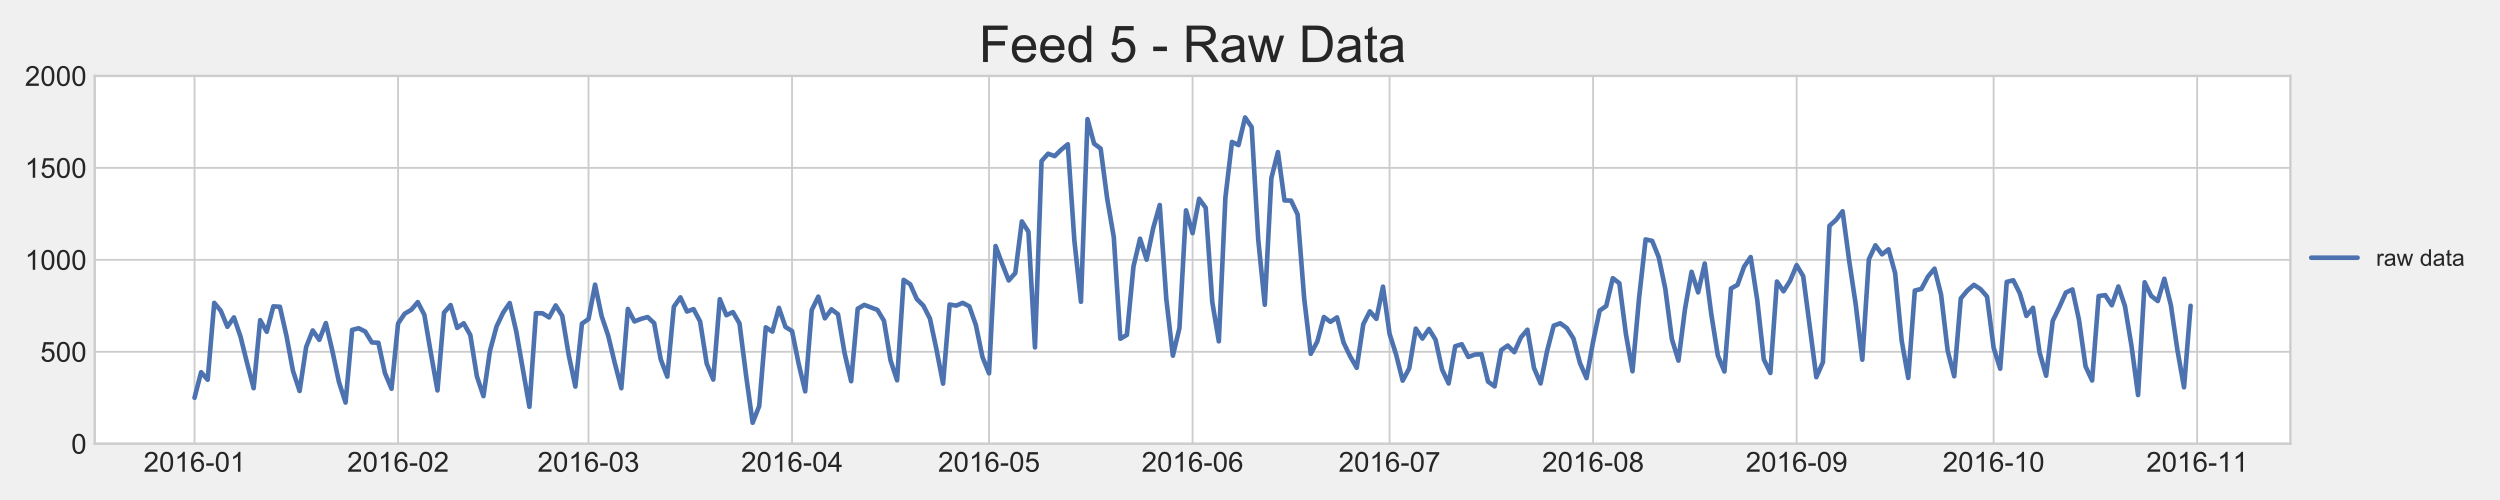
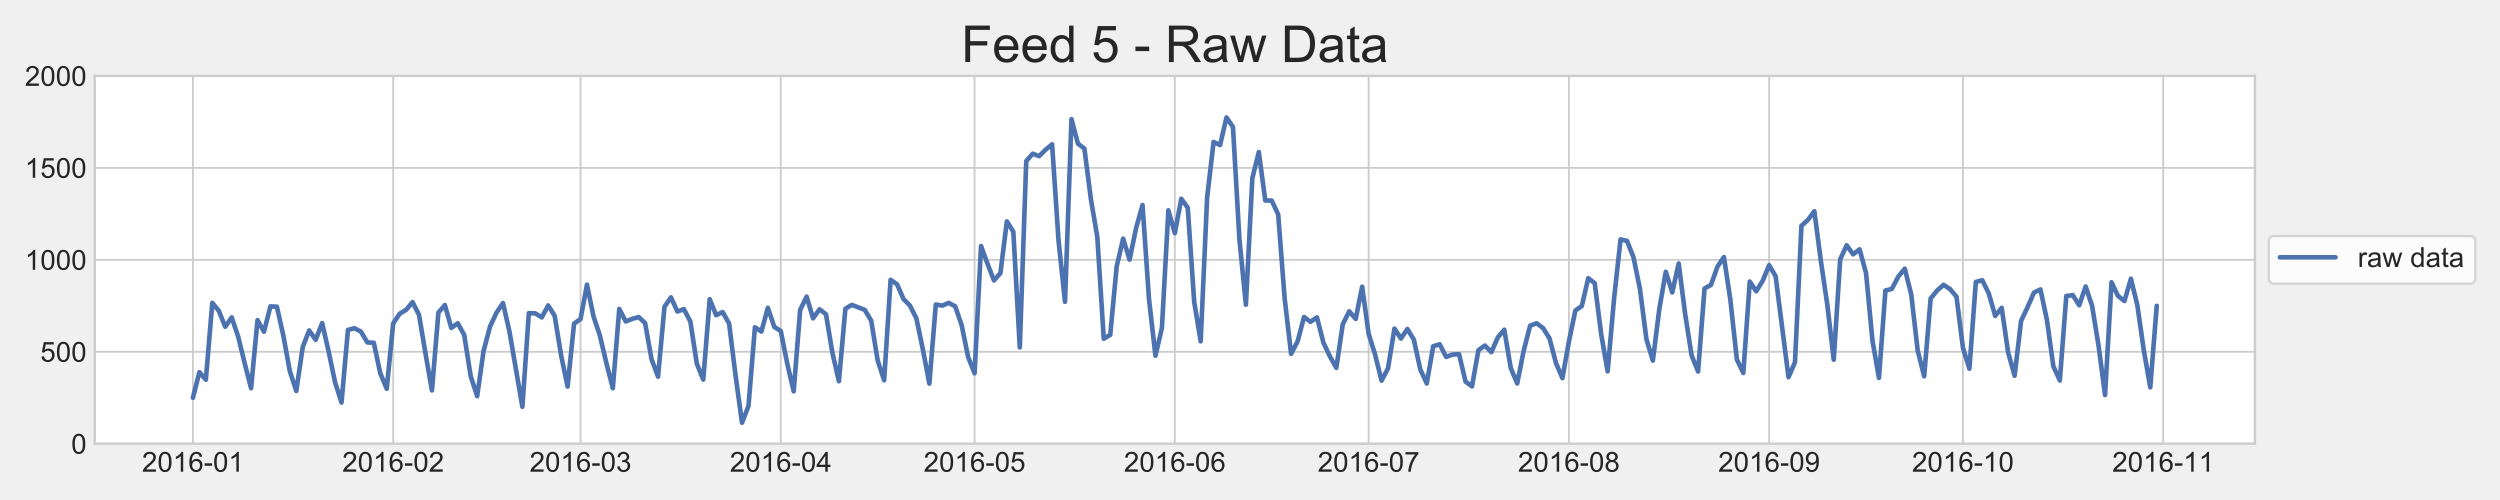
<svg xmlns="http://www.w3.org/2000/svg" xmlns:xlink="http://www.w3.org/1999/xlink" height="216pt" version="1.1" viewBox="0 0 1080 216" width="1080pt">
  <defs>
    <style type="text/css">
*{stroke-linecap:butt;stroke-linejoin:round;}
  </style>
  </defs>
  <g id="figure_1">
    <g id="patch_1">
      <path d="M 0 216  L 1080 216  L 1080 0  L 0 0  z " style="fill:none;" />
    </g>
    <g id="axes_1">
      <g id="patch_2">
-         <path d="M 40.925 191.7  L 989.45 191.7  L 989.45 32.8  L 40.925 32.8  z " style="fill:#ffffff;" />
+         <path d="M 40.925 191.7  L 974.125 191.7  L 974.125 32.8  L 40.925 32.8  z " style="fill:#ffffff;" />
      </g>
      <g id="matplotlib.axis_1">
        <g id="xtick_1">
          <g id="line2d_1">
-             <path clip-path="url(#p378a61a934)" d="M 84.04 191.7  L 84.04 32.8  " style="fill:none;stroke:#cccccc;stroke-linecap:round;stroke-width:0.8;" />
+             <path clip-path="url(#p1001c99d46)" d="M 83.343 191.7  L 83.343 32.8  " style="fill:none;stroke:#cccccc;stroke-linecap:round;stroke-width:0.8;" />
          </g>
          <g id="line2d_2" />
          <g id="text_1">
            <defs>
              <path d="M 50.344 8.453  L 50.344 0  L 3.031 0  Q 2.938 3.172 4.047 6.109  Q 5.859 10.938 9.828 15.625  Q 13.812 20.312 21.344 26.469  Q 33.016 36.031 37.109 41.625  Q 41.219 47.219 41.219 52.203  Q 41.219 57.422 37.469 61  Q 33.734 64.594 27.734 64.594  Q 21.391 64.594 17.578 60.781  Q 13.766 56.984 13.719 50.25  L 4.688 51.172  Q 5.609 61.281 11.656 66.578  Q 17.719 71.875 27.938 71.875  Q 38.234 71.875 44.234 66.156  Q 50.25 60.453 50.25 52  Q 50.25 47.703 48.484 43.547  Q 46.734 39.406 42.656 34.812  Q 38.578 30.219 29.109 22.219  Q 21.188 15.578 18.938 13.203  Q 16.703 10.844 15.234 8.453  z " id="ArialMT-32" />
              <path d="M 4.156 35.297  Q 4.156 48 6.766 55.734  Q 9.375 63.484 14.516 67.672  Q 19.672 71.875 27.484 71.875  Q 33.25 71.875 37.594 69.547  Q 41.938 67.234 44.766 62.859  Q 47.609 58.5 49.219 52.219  Q 50.828 45.953 50.828 35.297  Q 50.828 22.703 48.234 14.969  Q 45.656 7.234 40.5 3  Q 35.359 -1.219 27.484 -1.219  Q 17.141 -1.219 11.234 6.203  Q 4.156 15.141 4.156 35.297  z M 13.188 35.297  Q 13.188 17.672 17.312 11.828  Q 21.438 6 27.484 6  Q 33.547 6 37.672 11.859  Q 41.797 17.719 41.797 35.297  Q 41.797 52.984 37.672 58.781  Q 33.547 64.594 27.391 64.594  Q 21.344 64.594 17.719 59.469  Q 13.188 52.938 13.188 35.297  z " id="ArialMT-30" />
              <path d="M 37.25 0  L 28.469 0  L 28.469 56  Q 25.297 52.984 20.141 49.953  Q 14.984 46.922 10.891 45.406  L 10.891 53.906  Q 18.266 57.375 23.781 62.297  Q 29.297 67.234 31.594 71.875  L 37.25 71.875  z " id="ArialMT-31" />
              <path d="M 49.75 54.047  L 41.016 53.375  Q 39.844 58.547 37.703 60.891  Q 34.125 64.656 28.906 64.656  Q 24.703 64.656 21.531 62.312  Q 17.391 59.281 14.984 53.469  Q 12.594 47.656 12.5 36.922  Q 15.672 41.75 20.266 44.094  Q 24.859 46.438 29.891 46.438  Q 38.672 46.438 44.844 39.969  Q 51.031 33.5 51.031 23.25  Q 51.031 16.5 48.125 10.719  Q 45.219 4.938 40.141 1.859  Q 35.062 -1.219 28.609 -1.219  Q 17.625 -1.219 10.688 6.859  Q 3.766 14.938 3.766 33.5  Q 3.766 54.25 11.422 63.672  Q 18.109 71.875 29.438 71.875  Q 37.891 71.875 43.281 67.141  Q 48.688 62.406 49.75 54.047  z M 13.875 23.188  Q 13.875 18.656 15.797 14.5  Q 17.719 10.359 21.188 8.172  Q 24.656 6 28.469 6  Q 34.031 6 38.031 10.484  Q 42.047 14.984 42.047 22.703  Q 42.047 30.125 38.078 34.391  Q 34.125 38.672 28.125 38.672  Q 22.172 38.672 18.016 34.391  Q 13.875 30.125 13.875 23.188  z " id="ArialMT-36" />
              <path d="M 3.172 21.484  L 3.172 30.328  L 30.172 30.328  L 30.172 21.484  z " id="ArialMT-2d" />
            </defs>
-             <g style="fill:#262626;" transform="translate(62.02258 203.7894)scale(0.12 -0.12)">
+             <g style="fill:#262626;" transform="translate(61.32599 203.7894)scale(0.12 -0.12)">
              <use xlink:href="#ArialMT-32" />
              <use x="55.615" xlink:href="#ArialMT-30" />
              <use x="111.23" xlink:href="#ArialMT-31" />
              <use x="166.846" xlink:href="#ArialMT-36" />
              <use x="222.461" xlink:href="#ArialMT-2d" />
              <use x="255.762" xlink:href="#ArialMT-30" />
              <use x="311.377" xlink:href="#ArialMT-31" />
            </g>
          </g>
        </g>
        <g id="xtick_2">
          <g id="line2d_3">
-             <path clip-path="url(#p378a61a934)" d="M 171.971 191.7  L 171.971 32.8  " style="fill:none;stroke:#cccccc;stroke-linecap:round;stroke-width:0.8;" />
+             <path clip-path="url(#p1001c99d46)" d="M 169.854 191.7  L 169.854 32.8  " style="fill:none;stroke:#cccccc;stroke-linecap:round;stroke-width:0.8;" />
          </g>
          <g id="line2d_4" />
          <g id="text_2">
-             <g style="fill:#262626;" transform="translate(149.954 203.7894)scale(0.12 -0.12)">
+             <g style="fill:#262626;" transform="translate(147.8368 203.7894)scale(0.12 -0.12)">
              <use xlink:href="#ArialMT-32" />
              <use x="55.615" xlink:href="#ArialMT-30" />
              <use x="111.23" xlink:href="#ArialMT-31" />
              <use x="166.846" xlink:href="#ArialMT-36" />
              <use x="222.461" xlink:href="#ArialMT-2d" />
              <use x="255.762" xlink:href="#ArialMT-30" />
              <use x="311.377" xlink:href="#ArialMT-32" />
            </g>
          </g>
        </g>
        <g id="xtick_3">
          <g id="line2d_5">
-             <path clip-path="url(#p378a61a934)" d="M 254.23 191.7  L 254.23 32.8  " style="fill:none;stroke:#cccccc;stroke-linecap:round;stroke-width:0.8;" />
+             <path clip-path="url(#p1001c99d46)" d="M 250.783 191.7  L 250.783 32.8  " style="fill:none;stroke:#cccccc;stroke-linecap:round;stroke-width:0.8;" />
          </g>
          <g id="line2d_6" />
          <g id="text_3">
            <defs>
              <path d="M 4.203 18.891  L 12.984 20.062  Q 14.5 12.594 18.141 9.297  Q 21.781 6 27 6  Q 33.203 6 37.469 10.297  Q 41.75 14.594 41.75 20.953  Q 41.75 27 37.797 30.922  Q 33.844 34.859 27.734 34.859  Q 25.25 34.859 21.531 33.891  L 22.516 41.609  Q 23.391 41.5 23.922 41.5  Q 29.547 41.5 34.031 44.422  Q 38.531 47.359 38.531 53.469  Q 38.531 58.297 35.25 61.469  Q 31.984 64.656 26.812 64.656  Q 21.688 64.656 18.266 61.422  Q 14.844 58.203 13.875 51.766  L 5.078 53.328  Q 6.688 62.156 12.391 67.016  Q 18.109 71.875 26.609 71.875  Q 32.469 71.875 37.391 69.359  Q 42.328 66.844 44.938 62.5  Q 47.562 58.156 47.562 53.266  Q 47.562 48.641 45.062 44.828  Q 42.578 41.016 37.703 38.766  Q 44.047 37.312 47.562 32.688  Q 51.078 28.078 51.078 21.141  Q 51.078 11.766 44.234 5.25  Q 37.406 -1.266 26.953 -1.266  Q 17.531 -1.266 11.297 4.344  Q 5.078 9.969 4.203 18.891  z " id="ArialMT-33" />
            </defs>
-             <g style="fill:#262626;" transform="translate(232.2125 203.7894)scale(0.12 -0.12)">
+             <g style="fill:#262626;" transform="translate(228.7662 203.7894)scale(0.12 -0.12)">
              <use xlink:href="#ArialMT-32" />
              <use x="55.615" xlink:href="#ArialMT-30" />
              <use x="111.23" xlink:href="#ArialMT-31" />
              <use x="166.846" xlink:href="#ArialMT-36" />
              <use x="222.461" xlink:href="#ArialMT-2d" />
              <use x="255.762" xlink:href="#ArialMT-30" />
              <use x="311.377" xlink:href="#ArialMT-33" />
            </g>
          </g>
        </g>
        <g id="xtick_4">
          <g id="line2d_7">
-             <path clip-path="url(#p378a61a934)" d="M 342.161 191.7  L 342.161 32.8  " style="fill:none;stroke:#cccccc;stroke-linecap:round;stroke-width:0.8;" />
+             <path clip-path="url(#p1001c99d46)" d="M 337.294 191.7  L 337.294 32.8  " style="fill:none;stroke:#cccccc;stroke-linecap:round;stroke-width:0.8;" />
          </g>
          <g id="line2d_8" />
          <g id="text_4">
            <defs>
              <path d="M 32.328 0  L 32.328 17.141  L 1.266 17.141  L 1.266 25.203  L 33.938 71.578  L 41.109 71.578  L 41.109 25.203  L 50.781 25.203  L 50.781 17.141  L 41.109 17.141  L 41.109 0  z M 32.328 25.203  L 32.328 57.469  L 9.906 25.203  z " id="ArialMT-34" />
            </defs>
-             <g style="fill:#262626;" transform="translate(320.1439 203.7894)scale(0.12 -0.12)">
+             <g style="fill:#262626;" transform="translate(315.277 203.7894)scale(0.12 -0.12)">
              <use xlink:href="#ArialMT-32" />
              <use x="55.615" xlink:href="#ArialMT-30" />
              <use x="111.23" xlink:href="#ArialMT-31" />
              <use x="166.846" xlink:href="#ArialMT-36" />
              <use x="222.461" xlink:href="#ArialMT-2d" />
              <use x="255.762" xlink:href="#ArialMT-30" />
              <use x="311.377" xlink:href="#ArialMT-34" />
            </g>
          </g>
        </g>
        <g id="xtick_5">
          <g id="line2d_9">
-             <path clip-path="url(#p378a61a934)" d="M 427.256 191.7  L 427.256 32.8  " style="fill:none;stroke:#cccccc;stroke-linecap:round;stroke-width:0.8;" />
+             <path clip-path="url(#p1001c99d46)" d="M 421.014 191.7  L 421.014 32.8  " style="fill:none;stroke:#cccccc;stroke-linecap:round;stroke-width:0.8;" />
          </g>
          <g id="line2d_10" />
          <g id="text_5">
            <defs>
              <path d="M 4.156 18.75  L 13.375 19.531  Q 14.406 12.797 18.141 9.391  Q 21.875 6 27.156 6  Q 33.5 6 37.891 10.781  Q 42.281 15.578 42.281 23.484  Q 42.281 31 38.062 35.344  Q 33.844 39.703 27 39.703  Q 22.75 39.703 19.328 37.766  Q 15.922 35.844 13.969 32.766  L 5.719 33.844  L 12.641 70.609  L 48.25 70.609  L 48.25 62.203  L 19.672 62.203  L 15.828 42.969  Q 22.266 47.469 29.344 47.469  Q 38.719 47.469 45.156 40.969  Q 51.609 34.469 51.609 24.266  Q 51.609 14.547 45.953 7.469  Q 39.062 -1.219 27.156 -1.219  Q 17.391 -1.219 11.203 4.25  Q 5.031 9.719 4.156 18.75  z " id="ArialMT-35" />
            </defs>
-             <g style="fill:#262626;" transform="translate(405.2389 203.7894)scale(0.12 -0.12)">
+             <g style="fill:#262626;" transform="translate(398.997 203.7894)scale(0.12 -0.12)">
              <use xlink:href="#ArialMT-32" />
              <use x="55.615" xlink:href="#ArialMT-30" />
              <use x="111.23" xlink:href="#ArialMT-31" />
              <use x="166.846" xlink:href="#ArialMT-36" />
              <use x="222.461" xlink:href="#ArialMT-2d" />
              <use x="255.762" xlink:href="#ArialMT-30" />
              <use x="311.377" xlink:href="#ArialMT-35" />
            </g>
          </g>
        </g>
        <g id="xtick_6">
          <g id="line2d_11">
-             <path clip-path="url(#p378a61a934)" d="M 515.188 191.7  L 515.188 32.8  " style="fill:none;stroke:#cccccc;stroke-linecap:round;stroke-width:0.8;" />
+             <path clip-path="url(#p1001c99d46)" d="M 507.525 191.7  L 507.525 32.8  " style="fill:none;stroke:#cccccc;stroke-linecap:round;stroke-width:0.8;" />
          </g>
          <g id="line2d_12" />
          <g id="text_6">
-             <g style="fill:#262626;" transform="translate(493.1703 203.7894)scale(0.12 -0.12)">
+             <g style="fill:#262626;" transform="translate(485.5078 203.7894)scale(0.12 -0.12)">
              <use xlink:href="#ArialMT-32" />
              <use x="55.615" xlink:href="#ArialMT-30" />
              <use x="111.23" xlink:href="#ArialMT-31" />
              <use x="166.846" xlink:href="#ArialMT-36" />
              <use x="222.461" xlink:href="#ArialMT-2d" />
              <use x="255.762" xlink:href="#ArialMT-30" />
              <use x="311.377" xlink:href="#ArialMT-36" />
            </g>
          </g>
        </g>
        <g id="xtick_7">
          <g id="line2d_13">
-             <path clip-path="url(#p378a61a934)" d="M 600.282 191.7  L 600.282 32.8  " style="fill:none;stroke:#cccccc;stroke-linecap:round;stroke-width:0.8;" />
+             <path clip-path="url(#p1001c99d46)" d="M 591.245 191.7  L 591.245 32.8  " style="fill:none;stroke:#cccccc;stroke-linecap:round;stroke-width:0.8;" />
          </g>
          <g id="line2d_14" />
          <g id="text_7">
            <defs>
              <path d="M 4.734 62.203  L 4.734 70.656  L 51.078 70.656  L 51.078 63.812  Q 44.234 56.547 37.516 44.484  Q 30.812 32.422 27.156 19.672  Q 24.516 10.688 23.781 0  L 14.75 0  Q 14.891 8.453 18.062 20.406  Q 21.234 32.375 27.172 43.484  Q 33.109 54.594 39.797 62.203  z " id="ArialMT-37" />
            </defs>
-             <g style="fill:#262626;" transform="translate(578.2653 203.7894)scale(0.12 -0.12)">
+             <g style="fill:#262626;" transform="translate(569.2279 203.7894)scale(0.12 -0.12)">
              <use xlink:href="#ArialMT-32" />
              <use x="55.615" xlink:href="#ArialMT-30" />
              <use x="111.23" xlink:href="#ArialMT-31" />
              <use x="166.846" xlink:href="#ArialMT-36" />
              <use x="222.461" xlink:href="#ArialMT-2d" />
              <use x="255.762" xlink:href="#ArialMT-30" />
              <use x="311.377" xlink:href="#ArialMT-37" />
            </g>
          </g>
        </g>
        <g id="xtick_8">
          <g id="line2d_15">
-             <path clip-path="url(#p378a61a934)" d="M 688.214 191.7  L 688.214 32.8  " style="fill:none;stroke:#cccccc;stroke-linecap:round;stroke-width:0.8;" />
+             <path clip-path="url(#p1001c99d46)" d="M 677.756 191.7  L 677.756 32.8  " style="fill:none;stroke:#cccccc;stroke-linecap:round;stroke-width:0.8;" />
          </g>
          <g id="line2d_16" />
          <g id="text_8">
            <defs>
              <path d="M 17.672 38.812  Q 12.203 40.828 9.562 44.531  Q 6.938 48.25 6.938 53.422  Q 6.938 61.234 12.547 66.547  Q 18.172 71.875 27.484 71.875  Q 36.859 71.875 42.578 66.422  Q 48.297 60.984 48.297 53.172  Q 48.297 48.188 45.672 44.5  Q 43.062 40.828 37.75 38.812  Q 44.344 36.672 47.781 31.875  Q 51.219 27.094 51.219 20.453  Q 51.219 11.281 44.719 5.031  Q 38.234 -1.219 27.641 -1.219  Q 17.047 -1.219 10.547 5.047  Q 4.047 11.328 4.047 20.703  Q 4.047 27.688 7.594 32.391  Q 11.141 37.109 17.672 38.812  z M 15.922 53.719  Q 15.922 48.641 19.188 45.406  Q 22.469 42.188 27.688 42.188  Q 32.766 42.188 36.016 45.375  Q 39.266 48.578 39.266 53.219  Q 39.266 58.062 35.906 61.359  Q 32.562 64.656 27.594 64.656  Q 22.562 64.656 19.234 61.422  Q 15.922 58.203 15.922 53.719  z M 13.094 20.656  Q 13.094 16.891 14.875 13.375  Q 16.656 9.859 20.172 7.922  Q 23.688 6 27.734 6  Q 34.031 6 38.125 10.047  Q 42.234 14.109 42.234 20.359  Q 42.234 26.703 38.016 30.859  Q 33.797 35.016 27.438 35.016  Q 21.234 35.016 17.156 30.906  Q 13.094 26.812 13.094 20.656  z " id="ArialMT-38" />
            </defs>
-             <g style="fill:#262626;" transform="translate(666.1967 203.7894)scale(0.12 -0.12)">
+             <g style="fill:#262626;" transform="translate(655.7387 203.7894)scale(0.12 -0.12)">
              <use xlink:href="#ArialMT-32" />
              <use x="55.615" xlink:href="#ArialMT-30" />
              <use x="111.23" xlink:href="#ArialMT-31" />
              <use x="166.846" xlink:href="#ArialMT-36" />
              <use x="222.461" xlink:href="#ArialMT-2d" />
              <use x="255.762" xlink:href="#ArialMT-30" />
              <use x="311.377" xlink:href="#ArialMT-38" />
            </g>
          </g>
        </g>
        <g id="xtick_9">
          <g id="line2d_17">
-             <path clip-path="url(#p378a61a934)" d="M 776.145 191.7  L 776.145 32.8  " style="fill:none;stroke:#cccccc;stroke-linecap:round;stroke-width:0.8;" />
+             <path clip-path="url(#p1001c99d46)" d="M 764.267 191.7  L 764.267 32.8  " style="fill:none;stroke:#cccccc;stroke-linecap:round;stroke-width:0.8;" />
          </g>
          <g id="line2d_18" />
          <g id="text_9">
            <defs>
              <path d="M 5.469 16.547  L 13.922 17.328  Q 14.984 11.375 18.016 8.688  Q 21.047 6 25.781 6  Q 29.828 6 32.875 7.859  Q 35.938 9.719 37.891 12.812  Q 39.844 15.922 41.156 21.188  Q 42.484 26.469 42.484 31.938  Q 42.484 32.516 42.438 33.688  Q 39.797 29.5 35.234 26.875  Q 30.672 24.266 25.344 24.266  Q 16.453 24.266 10.297 30.703  Q 4.156 37.156 4.156 47.703  Q 4.156 58.594 10.578 65.234  Q 17 71.875 26.656 71.875  Q 33.641 71.875 39.422 68.109  Q 45.219 64.359 48.219 57.391  Q 51.219 50.438 51.219 37.25  Q 51.219 23.531 48.234 15.406  Q 45.266 7.281 39.375 3.031  Q 33.5 -1.219 25.594 -1.219  Q 17.188 -1.219 11.859 3.438  Q 6.547 8.109 5.469 16.547  z M 41.453 48.141  Q 41.453 55.719 37.422 60.156  Q 33.406 64.594 27.734 64.594  Q 21.875 64.594 17.531 59.812  Q 13.188 55.031 13.188 47.406  Q 13.188 40.578 17.312 36.297  Q 21.438 32.031 27.484 32.031  Q 33.594 32.031 37.516 36.297  Q 41.453 40.578 41.453 48.141  z " id="ArialMT-39" />
            </defs>
-             <g style="fill:#262626;" transform="translate(754.1281 203.7894)scale(0.12 -0.12)">
+             <g style="fill:#262626;" transform="translate(742.2494 203.7894)scale(0.12 -0.12)">
              <use xlink:href="#ArialMT-32" />
              <use x="55.615" xlink:href="#ArialMT-30" />
              <use x="111.23" xlink:href="#ArialMT-31" />
              <use x="166.846" xlink:href="#ArialMT-36" />
              <use x="222.461" xlink:href="#ArialMT-2d" />
              <use x="255.762" xlink:href="#ArialMT-30" />
              <use x="311.377" xlink:href="#ArialMT-39" />
            </g>
          </g>
        </g>
        <g id="xtick_10">
          <g id="line2d_19">
-             <path clip-path="url(#p378a61a934)" d="M 861.24 191.7  L 861.24 32.8  " style="fill:none;stroke:#cccccc;stroke-linecap:round;stroke-width:0.8;" />
+             <path clip-path="url(#p1001c99d46)" d="M 847.987 191.7  L 847.987 32.8  " style="fill:none;stroke:#cccccc;stroke-linecap:round;stroke-width:0.8;" />
          </g>
          <g id="line2d_20" />
          <g id="text_10">
-             <g style="fill:#262626;" transform="translate(839.2231 203.7894)scale(0.12 -0.12)">
+             <g style="fill:#262626;" transform="translate(825.9695 203.7894)scale(0.12 -0.12)">
              <use xlink:href="#ArialMT-32" />
              <use x="55.615" xlink:href="#ArialMT-30" />
              <use x="111.23" xlink:href="#ArialMT-31" />
              <use x="166.846" xlink:href="#ArialMT-36" />
              <use x="222.461" xlink:href="#ArialMT-2d" />
              <use x="255.762" xlink:href="#ArialMT-31" />
              <use x="311.377" xlink:href="#ArialMT-30" />
            </g>
          </g>
        </g>
        <g id="xtick_11">
          <g id="line2d_21">
-             <path clip-path="url(#p378a61a934)" d="M 949.172 191.7  L 949.172 32.8  " style="fill:none;stroke:#cccccc;stroke-linecap:round;stroke-width:0.8;" />
+             <path clip-path="url(#p1001c99d46)" d="M 934.497 191.7  L 934.497 32.8  " style="fill:none;stroke:#cccccc;stroke-linecap:round;stroke-width:0.8;" />
          </g>
          <g id="line2d_22" />
          <g id="text_11">
-             <g style="fill:#262626;" transform="translate(927.1611 203.7894)scale(0.12 -0.12)">
+             <g style="fill:#262626;" transform="translate(912.4869 203.7894)scale(0.12 -0.12)">
              <use xlink:href="#ArialMT-32" />
              <use x="55.615" xlink:href="#ArialMT-30" />
              <use x="111.23" xlink:href="#ArialMT-31" />
              <use x="166.846" xlink:href="#ArialMT-36" />
              <use x="222.461" xlink:href="#ArialMT-2d" />
              <use x="255.762" xlink:href="#ArialMT-31" />
              <use x="311.268" xlink:href="#ArialMT-31" />
            </g>
          </g>
        </g>
      </g>
      <g id="matplotlib.axis_2">
        <g id="ytick_1">
          <g id="line2d_23">
-             <path clip-path="url(#p378a61a934)" d="M 40.925 191.7  L 989.45 191.7  " style="fill:none;stroke:#cccccc;stroke-linecap:round;stroke-width:0.8;" />
+             <path clip-path="url(#p1001c99d46)" d="M 40.925 191.7  L 974.125 191.7  " style="fill:none;stroke:#cccccc;stroke-linecap:round;stroke-width:0.8;" />
          </g>
          <g id="line2d_24" />
          <g id="text_12">
            <g style="fill:#262626;" transform="translate(30.75187 195.9947)scale(0.12 -0.12)">
              <use xlink:href="#ArialMT-30" />
            </g>
          </g>
        </g>
        <g id="ytick_2">
          <g id="line2d_25">
-             <path clip-path="url(#p378a61a934)" d="M 40.925 151.975  L 989.45 151.975  " style="fill:none;stroke:#cccccc;stroke-linecap:round;stroke-width:0.8;" />
+             <path clip-path="url(#p1001c99d46)" d="M 40.925 151.975  L 974.125 151.975  " style="fill:none;stroke:#cccccc;stroke-linecap:round;stroke-width:0.8;" />
          </g>
          <g id="line2d_26" />
          <g id="text_13">
            <g style="fill:#262626;" transform="translate(17.40563 156.2697)scale(0.12 -0.12)">
              <use xlink:href="#ArialMT-35" />
              <use x="55.615" xlink:href="#ArialMT-30" />
              <use x="111.23" xlink:href="#ArialMT-30" />
            </g>
          </g>
        </g>
        <g id="ytick_3">
          <g id="line2d_27">
-             <path clip-path="url(#p378a61a934)" d="M 40.925 112.25  L 989.45 112.25  " style="fill:none;stroke:#cccccc;stroke-linecap:round;stroke-width:0.8;" />
+             <path clip-path="url(#p1001c99d46)" d="M 40.925 112.25  L 974.125 112.25  " style="fill:none;stroke:#cccccc;stroke-linecap:round;stroke-width:0.8;" />
          </g>
          <g id="line2d_28" />
          <g id="text_14">
            <g style="fill:#262626;" transform="translate(10.7325 116.5447)scale(0.12 -0.12)">
              <use xlink:href="#ArialMT-31" />
              <use x="55.615" xlink:href="#ArialMT-30" />
              <use x="111.23" xlink:href="#ArialMT-30" />
              <use x="166.846" xlink:href="#ArialMT-30" />
            </g>
          </g>
        </g>
        <g id="ytick_4">
          <g id="line2d_29">
-             <path clip-path="url(#p378a61a934)" d="M 40.925 72.525  L 989.45 72.525  " style="fill:none;stroke:#cccccc;stroke-linecap:round;stroke-width:0.8;" />
+             <path clip-path="url(#p1001c99d46)" d="M 40.925 72.525  L 974.125 72.525  " style="fill:none;stroke:#cccccc;stroke-linecap:round;stroke-width:0.8;" />
          </g>
          <g id="line2d_30" />
          <g id="text_15">
            <g style="fill:#262626;" transform="translate(10.7325 76.81969)scale(0.12 -0.12)">
              <use xlink:href="#ArialMT-31" />
              <use x="55.615" xlink:href="#ArialMT-35" />
              <use x="111.23" xlink:href="#ArialMT-30" />
              <use x="166.846" xlink:href="#ArialMT-30" />
            </g>
          </g>
        </g>
        <g id="ytick_5">
          <g id="line2d_31">
-             <path clip-path="url(#p378a61a934)" d="M 40.925 32.8  L 989.45 32.8  " style="fill:none;stroke:#cccccc;stroke-linecap:round;stroke-width:0.8;" />
+             <path clip-path="url(#p1001c99d46)" d="M 40.925 32.8  L 974.125 32.8  " style="fill:none;stroke:#cccccc;stroke-linecap:round;stroke-width:0.8;" />
          </g>
          <g id="line2d_32" />
          <g id="text_16">
            <g style="fill:#262626;" transform="translate(10.7325 37.09469)scale(0.12 -0.12)">
              <use xlink:href="#ArialMT-32" />
              <use x="55.615" xlink:href="#ArialMT-30" />
              <use x="111.23" xlink:href="#ArialMT-30" />
              <use x="166.846" xlink:href="#ArialMT-30" />
            </g>
          </g>
        </g>
      </g>
      <g id="line2d_33">
-         <path clip-path="url(#p378a61a934)" d="M 84.04 171.838  L 86.876 160.794  L 89.713 164.051  L 92.549 130.841  L 95.386 134.258  L 98.222 141.17  L 101.059 137.118  L 103.895 145.381  L 106.732 156.821  L 109.568 167.706  L 112.405 138.31  L 115.241 143.315  L 118.078 132.351  L 120.914 132.51  L 123.751 145.063  L 126.587 160.317  L 129.424 168.898  L 132.26 149.909  L 135.097 142.759  L 137.933 146.811  L 140.77 139.581  L 143.606 151.737  L 146.443 165.084  L 149.279 173.903  L 152.116 142.52  L 154.952 141.805  L 157.789 143.236  L 160.625 147.923  L 163.462 148.082  L 166.298 161.191  L 169.135 167.944  L 171.971 139.74  L 174.808 135.529  L 177.644 133.86  L 180.481 130.524  L 183.317 136.006  L 186.154 152.69  L 188.99 168.66  L 191.827 135.052  L 194.663 131.795  L 197.5 141.647  L 200.336 139.66  L 203.173 144.745  L 206.009 162.542  L 208.846 171.122  L 211.682 151.498  L 214.519 141.011  L 217.355 135.052  L 220.192 130.921  L 223.028 143.236  L 228.701 175.731  L 231.538 135.291  L 234.374 135.37  L 237.211 137.118  L 240.047 131.954  L 242.884 136.439  L 245.72 153.564  L 248.557 166.991  L 251.393 139.819  L 254.23 137.833  L 257.066 122.976  L 259.903 136.562  L 262.739 144.983  L 265.576 156.821  L 268.412 167.706  L 271.249 133.463  L 274.085 138.866  L 276.922 137.753  L 279.758 136.959  L 282.595 139.581  L 285.431 155.232  L 288.268 162.701  L 291.104 132.51  L 293.941 128.458  L 296.777 134.575  L 299.614 133.543  L 302.45 138.866  L 305.287 157.06  L 308.123 163.972  L 310.96 129.252  L 313.796 136.164  L 316.633 134.814  L 319.469 139.74  L 322.306 162.207  L 325.142 182.616  L 327.979 175.413  L 330.815 141.408  L 333.652 143.236  L 336.488 132.986  L 339.325 141.249  L 342.161 142.997  L 344.998 157.06  L 347.834 169.057  L 350.671 133.94  L 353.507 128.14  L 356.344 137.515  L 359.18 133.622  L 362.017 135.767  L 364.853 152.531  L 367.69 164.687  L 370.526 133.384  L 373.363 131.715  L 379.036 133.86  L 381.872 138.548  L 384.709 155.709  L 387.545 164.29  L 390.382 120.91  L 393.218 122.817  L 396.055 129.173  L 398.891 132.033  L 401.728 137.595  L 404.564 151.022  L 407.401 165.72  L 410.237 131.556  L 413.074 132.033  L 415.91 130.841  L 418.747 132.351  L 421.583 140.455  L 424.42 154.2  L 427.256 161.271  L 430.093 106.291  L 432.929 113.918  L 435.766 121.148  L 438.602 117.97  L 441.439 95.645  L 444.275 100.094  L 447.112 150.068  L 449.948 69.585  L 452.785 66.407  L 455.621 67.44  L 458.458 64.659  L 461.294 62.355  L 464.131 103.987  L 466.967 130.365  L 469.804 51.471  L 472.64 62.038  L 475.477 64.183  L 478.313 85.873  L 481.15 102.398  L 483.986 146.334  L 486.823 144.666  L 489.659 115.11  L 492.496 103.113  L 495.332 112.171  L 498.169 98.585  L 501.005 88.574  L 503.842 129.173  L 506.678 153.643  L 509.515 141.726  L 512.351 90.878  L 515.188 100.73  L 518.024 85.873  L 520.86 89.766  L 523.697 130.444  L 526.533 147.446  L 529.37 85.396  L 532.206 61.323  L 535.043 62.673  L 537.879 50.756  L 540.716 54.887  L 543.552 103.431  L 546.389 131.636  L 549.225 76.974  L 552.062 65.692  L 554.898 86.588  L 557.735 86.667  L 560.571 92.626  L 563.408 128.935  L 566.244 152.849  L 569.081 147.526  L 571.917 136.959  L 574.754 139.025  L 577.59 137.118  L 580.427 148.002  L 583.263 153.961  L 586.1 158.887  L 588.936 140.058  L 591.773 134.496  L 594.609 137.753  L 597.446 123.85  L 600.282 144.189  L 603.119 153.167  L 605.955 164.449  L 608.792 159.125  L 611.628 141.964  L 614.465 146.255  L 617.301 142.123  L 620.138 146.731  L 622.974 159.602  L 625.811 165.64  L 628.647 149.591  L 631.484 148.718  L 634.32 154.2  L 637.157 153.167  L 639.993 153.008  L 642.83 164.846  L 645.666 166.912  L 648.503 151.26  L 651.339 149.274  L 654.176 152.134  L 657.012 145.778  L 659.849 142.441  L 662.685 158.967  L 665.522 165.64  L 668.358 151.578  L 671.195 140.693  L 674.031 139.66  L 676.868 141.726  L 679.704 146.175  L 682.541 156.821  L 685.377 163.336  L 688.214 147.605  L 691.05 134.178  L 693.887 132.192  L 696.723 120.195  L 699.56 122.34  L 702.396 144.348  L 705.233 160.397  L 708.069 128.855  L 710.906 103.431  L 713.742 104.067  L 716.579 111.138  L 719.415 124.803  L 722.252 146.493  L 725.088 155.789  L 727.925 133.463  L 730.761 117.414  L 733.598 126.313  L 736.434 113.839  L 739.271 135.688  L 742.107 153.564  L 744.944 160.476  L 747.78 124.644  L 750.617 123.055  L 753.453 115.19  L 756.29 111.058  L 759.126 129.57  L 761.963 155.232  L 764.799 161.112  L 767.636 121.625  L 770.472 125.836  L 773.309 121.307  L 776.145 114.554  L 778.982 119.321  L 784.655 162.939  L 787.491 156.504  L 790.328 97.552  L 793.164 95.009  L 796.001 91.275  L 798.837 112.568  L 801.674 131.556  L 804.51 155.391  L 807.347 112.012  L 810.183 105.973  L 813.02 109.867  L 815.856 107.721  L 818.693 117.97  L 821.529 147.208  L 824.366 163.257  L 827.202 125.518  L 830.039 124.803  L 832.875 119.48  L 835.712 116.064  L 838.548 127.266  L 841.385 151.498  L 844.221 162.542  L 847.058 128.935  L 849.894 125.518  L 852.731 123.055  L 855.567 124.883  L 858.404 128.14  L 861.24 150.227  L 864.077 159.284  L 866.913 121.784  L 869.75 121.069  L 872.586 126.789  L 875.423 136.482  L 878.259 132.986  L 881.096 152.293  L 883.932 162.304  L 886.769 138.627  L 889.605 132.748  L 892.442 126.392  L 895.278 125.041  L 898.115 138.151  L 900.951 158.252  L 903.788 164.369  L 906.624 127.902  L 909.461 127.504  L 912.297 131.874  L 915.134 123.77  L 917.97 132.192  L 920.807 149.433  L 923.643 170.646  L 926.48 121.943  L 929.316 127.822  L 932.153 130.047  L 934.989 120.433  L 937.826 131.874  L 940.662 151.339  L 943.499 167.309  L 946.335 132.113  L 946.335 132.113  " style="fill:none;stroke:#4c72b0;stroke-linecap:round;stroke-width:2;" />
+         <path clip-path="url(#p1001c99d46)" d="M 83.343 171.838  L 86.134 160.794  L 88.925 164.051  L 91.715 130.841  L 94.506 134.258  L 97.297 141.17  L 100.087 137.118  L 102.878 145.381  L 105.669 156.821  L 108.459 167.706  L 111.25 138.31  L 114.041 143.315  L 116.831 132.351  L 119.622 132.51  L 122.413 145.063  L 125.203 160.317  L 127.994 168.898  L 130.785 149.909  L 133.575 142.759  L 136.366 146.811  L 139.157 139.581  L 141.947 151.737  L 144.738 165.084  L 147.529 173.903  L 150.319 142.52  L 153.11 141.805  L 155.901 143.236  L 158.691 147.923  L 161.482 148.082  L 164.273 161.191  L 167.063 167.944  L 169.854 139.74  L 172.645 135.529  L 175.435 133.86  L 178.226 130.524  L 181.017 136.006  L 183.807 152.69  L 186.598 168.66  L 189.389 135.052  L 192.179 131.795  L 194.97 141.647  L 197.761 139.66  L 200.551 144.745  L 203.342 162.542  L 206.133 171.122  L 208.923 151.498  L 211.714 141.011  L 214.505 135.052  L 217.295 130.921  L 220.086 143.236  L 225.667 175.731  L 228.458 135.291  L 231.249 135.37  L 234.039 137.118  L 236.83 131.954  L 239.621 136.439  L 242.411 153.564  L 245.202 166.991  L 247.993 139.819  L 250.783 137.833  L 253.574 122.976  L 256.365 136.562  L 259.155 144.983  L 261.946 156.821  L 264.737 167.706  L 267.527 133.463  L 270.318 138.866  L 273.109 137.753  L 275.899 136.959  L 278.69 139.581  L 281.481 155.232  L 284.271 162.701  L 287.062 132.51  L 289.853 128.458  L 292.643 134.575  L 295.434 133.543  L 298.225 138.866  L 301.015 157.06  L 303.806 163.972  L 306.597 129.252  L 309.387 136.164  L 312.178 134.814  L 314.969 139.74  L 317.759 162.207  L 320.55 182.616  L 323.341 175.413  L 326.131 141.408  L 328.922 143.236  L 331.713 132.986  L 334.503 141.249  L 337.294 142.997  L 340.085 157.06  L 342.875 169.057  L 345.666 133.94  L 348.457 128.14  L 351.247 137.515  L 354.038 133.622  L 356.829 135.767  L 359.619 152.531  L 362.41 164.687  L 365.201 133.384  L 367.992 131.715  L 373.573 133.86  L 376.364 138.548  L 379.154 155.709  L 381.945 164.29  L 384.736 120.91  L 387.526 122.817  L 390.317 129.173  L 393.108 132.033  L 395.898 137.595  L 398.689 151.022  L 401.48 165.72  L 404.27 131.556  L 407.061 132.033  L 409.852 130.841  L 412.642 132.351  L 415.433 140.455  L 418.224 154.2  L 421.014 161.271  L 423.805 106.291  L 426.596 113.918  L 429.386 121.148  L 432.177 117.97  L 434.968 95.645  L 437.758 100.094  L 440.549 150.068  L 443.34 69.585  L 446.13 66.407  L 448.921 67.44  L 451.712 64.659  L 454.502 62.355  L 457.293 103.987  L 460.084 130.365  L 462.874 51.471  L 465.665 62.038  L 468.456 64.183  L 471.246 85.873  L 474.037 102.398  L 476.828 146.334  L 479.618 144.666  L 482.409 115.11  L 485.2 103.113  L 487.99 112.171  L 490.781 98.585  L 493.572 88.574  L 496.362 129.173  L 499.153 153.643  L 501.944 141.726  L 504.734 90.878  L 507.525 100.73  L 510.316 85.873  L 513.106 89.766  L 515.897 130.444  L 518.688 147.446  L 521.478 85.396  L 524.269 61.323  L 527.06 62.673  L 529.85 50.756  L 532.641 54.887  L 535.432 103.431  L 538.222 131.636  L 541.013 76.974  L 543.804 65.692  L 546.594 86.588  L 549.385 86.667  L 552.176 92.626  L 554.966 128.935  L 557.757 152.849  L 560.548 147.526  L 563.338 136.959  L 566.129 139.025  L 568.92 137.118  L 571.71 148.002  L 574.501 153.961  L 577.292 158.887  L 580.082 140.058  L 582.873 134.496  L 585.664 137.753  L 588.454 123.85  L 591.245 144.189  L 594.036 153.167  L 596.826 164.449  L 599.617 159.125  L 602.408 141.964  L 605.198 146.255  L 607.989 142.123  L 610.78 146.731  L 613.57 159.602  L 616.361 165.64  L 619.152 149.591  L 621.942 148.718  L 624.733 154.2  L 627.524 153.167  L 630.314 153.008  L 633.105 164.846  L 635.896 166.912  L 638.686 151.26  L 641.477 149.274  L 644.268 152.134  L 647.058 145.778  L 649.849 142.441  L 652.64 158.967  L 655.431 165.64  L 658.221 151.578  L 661.012 140.693  L 663.803 139.66  L 666.593 141.726  L 669.384 146.175  L 672.175 156.821  L 674.965 163.336  L 677.756 147.605  L 680.547 134.178  L 683.337 132.192  L 686.128 120.195  L 688.919 122.34  L 691.709 144.348  L 694.5 160.397  L 697.291 128.855  L 700.081 103.431  L 702.872 104.067  L 705.663 111.138  L 708.453 124.803  L 711.244 146.493  L 714.035 155.789  L 716.825 133.463  L 719.616 117.414  L 722.407 126.313  L 725.197 113.839  L 727.988 135.688  L 730.779 153.564  L 733.569 160.476  L 736.36 124.644  L 739.151 123.055  L 741.941 115.19  L 744.732 111.058  L 747.523 129.57  L 750.313 155.232  L 753.104 161.112  L 755.895 121.625  L 758.685 125.836  L 761.476 121.307  L 764.267 114.554  L 767.057 119.321  L 772.639 162.939  L 775.429 156.504  L 778.22 97.552  L 781.011 95.009  L 783.801 91.275  L 786.592 112.568  L 789.383 131.556  L 792.173 155.391  L 794.964 112.012  L 797.755 105.973  L 800.545 109.867  L 803.336 107.721  L 806.127 117.97  L 808.917 147.208  L 811.708 163.257  L 814.499 125.518  L 817.289 124.803  L 820.08 119.48  L 822.871 116.064  L 825.661 127.266  L 828.452 151.498  L 831.243 162.542  L 834.033 128.935  L 836.824 125.518  L 839.615 123.055  L 842.405 124.883  L 845.196 128.14  L 847.987 150.227  L 850.777 159.284  L 853.568 121.784  L 856.359 121.069  L 859.149 126.789  L 861.94 136.482  L 864.731 132.986  L 867.521 152.293  L 870.312 162.304  L 873.103 138.627  L 875.893 132.748  L 878.684 126.392  L 881.475 125.041  L 884.265 138.151  L 887.056 158.252  L 889.847 164.369  L 892.637 127.902  L 895.428 127.504  L 898.219 131.874  L 901.009 123.77  L 903.8 132.192  L 906.591 149.433  L 909.381 170.646  L 912.172 121.943  L 914.963 127.822  L 917.753 130.047  L 920.544 120.433  L 923.335 131.874  L 926.125 151.339  L 928.916 167.309  L 931.707 132.113  L 931.707 132.113  " style="fill:none;stroke:#4c72b0;stroke-linecap:round;stroke-width:2;" />
      </g>
      <g id="patch_3">
        <path d="M 40.925 191.7  L 40.925 32.8  " style="fill:none;stroke:#cccccc;stroke-linecap:square;stroke-linejoin:miter;" />
      </g>
      <g id="patch_4">
-         <path d="M 989.45 191.7  L 989.45 32.8  " style="fill:none;stroke:#cccccc;stroke-linecap:square;stroke-linejoin:miter;" />
+         <path d="M 974.125 191.7  L 974.125 32.8  " style="fill:none;stroke:#cccccc;stroke-linecap:square;stroke-linejoin:miter;" />
      </g>
      <g id="patch_5">
-         <path d="M 40.925 191.7  L 989.45 191.7  " style="fill:none;stroke:#cccccc;stroke-linecap:square;stroke-linejoin:miter;" />
+         <path d="M 40.925 191.7  L 974.125 191.7  " style="fill:none;stroke:#cccccc;stroke-linecap:square;stroke-linejoin:miter;" />
      </g>
      <g id="patch_6">
-         <path d="M 40.925 32.8  L 989.45 32.8  " style="fill:none;stroke:#cccccc;stroke-linecap:square;stroke-linejoin:miter;" />
+         <path d="M 40.925 32.8  L 974.125 32.8  " style="fill:none;stroke:#cccccc;stroke-linecap:square;stroke-linejoin:miter;" />
      </g>
      <g id="text_17">
        <defs>
          <path d="M 8.203 0  L 8.203 71.578  L 56.5 71.578  L 56.5 63.141  L 17.672 63.141  L 17.672 40.969  L 51.266 40.969  L 51.266 32.516  L 17.672 32.516  L 17.672 0  z " id="ArialMT-46" />
          <path d="M 42.094 16.703  L 51.172 15.578  Q 49.031 7.625 43.219 3.219  Q 37.406 -1.172 28.375 -1.172  Q 17 -1.172 10.328 5.828  Q 3.656 12.844 3.656 25.484  Q 3.656 38.578 10.391 45.797  Q 17.141 53.031 27.875 53.031  Q 38.281 53.031 44.875 45.953  Q 51.469 38.875 51.469 26.031  Q 51.469 25.25 51.422 23.688  L 12.75 23.688  Q 13.234 15.141 17.578 10.594  Q 21.922 6.062 28.422 6.062  Q 33.25 6.062 36.672 8.594  Q 40.094 11.141 42.094 16.703  z M 13.234 30.906  L 42.188 30.906  Q 41.609 37.453 38.875 40.719  Q 34.672 45.797 27.984 45.797  Q 21.922 45.797 17.797 41.75  Q 13.672 37.703 13.234 30.906  z " id="ArialMT-65" />
          <path d="M 40.234 0  L 40.234 6.547  Q 35.297 -1.172 25.734 -1.172  Q 19.531 -1.172 14.328 2.25  Q 9.125 5.672 6.266 11.797  Q 3.422 17.922 3.422 25.875  Q 3.422 33.641 6 39.969  Q 8.594 46.297 13.766 49.656  Q 18.953 53.031 25.344 53.031  Q 30.031 53.031 33.688 51.047  Q 37.359 49.078 39.656 45.906  L 39.656 71.578  L 48.391 71.578  L 48.391 0  z M 12.453 25.875  Q 12.453 15.922 16.641 10.984  Q 20.844 6.062 26.562 6.062  Q 32.328 6.062 36.344 10.766  Q 40.375 15.484 40.375 25.141  Q 40.375 35.797 36.266 40.766  Q 32.172 45.75 26.172 45.75  Q 20.312 45.75 16.375 40.969  Q 12.453 36.188 12.453 25.875  z " id="ArialMT-64" />
          <path id="ArialMT-20" />
          <path d="M 7.859 0  L 7.859 71.578  L 39.594 71.578  Q 49.172 71.578 54.141 69.641  Q 59.125 67.719 62.109 62.828  Q 65.094 57.953 65.094 52.047  Q 65.094 44.438 60.156 39.203  Q 55.219 33.984 44.922 32.562  Q 48.688 30.766 50.641 29  Q 54.781 25.203 58.5 19.484  L 70.953 0  L 59.031 0  L 49.562 14.891  Q 45.406 21.344 42.719 24.75  Q 40.047 28.172 37.922 29.531  Q 35.797 30.906 33.594 31.453  Q 31.984 31.781 28.328 31.781  L 17.328 31.781  L 17.328 0  z M 17.328 39.984  L 37.703 39.984  Q 44.188 39.984 47.844 41.328  Q 51.516 42.672 53.422 45.625  Q 55.328 48.578 55.328 52.047  Q 55.328 57.125 51.641 60.391  Q 47.953 63.672 39.984 63.672  L 17.328 63.672  z " id="ArialMT-52" />
          <path d="M 40.438 6.391  Q 35.547 2.25 31.031 0.531  Q 26.516 -1.172 21.344 -1.172  Q 12.797 -1.172 8.203 3  Q 3.609 7.172 3.609 13.672  Q 3.609 17.484 5.344 20.625  Q 7.078 23.781 9.891 25.688  Q 12.703 27.594 16.219 28.562  Q 18.797 29.25 24.031 29.891  Q 34.672 31.156 39.703 32.906  Q 39.75 34.719 39.75 35.203  Q 39.75 40.578 37.25 42.781  Q 33.891 45.75 27.25 45.75  Q 21.047 45.75 18.094 43.578  Q 15.141 41.406 13.719 35.891  L 5.125 37.062  Q 6.297 42.578 8.984 45.969  Q 11.672 49.359 16.75 51.188  Q 21.828 53.031 28.516 53.031  Q 35.156 53.031 39.297 51.469  Q 43.453 49.906 45.406 47.531  Q 47.359 45.172 48.141 41.547  Q 48.578 39.312 48.578 33.453  L 48.578 21.734  Q 48.578 9.469 49.141 6.219  Q 49.703 2.984 51.375 0  L 42.188 0  Q 40.828 2.734 40.438 6.391  z M 39.703 26.031  Q 34.906 24.078 25.344 22.703  Q 19.922 21.922 17.672 20.938  Q 15.438 19.969 14.203 18.094  Q 12.984 16.219 12.984 13.922  Q 12.984 10.406 15.641 8.062  Q 18.312 5.719 23.438 5.719  Q 28.516 5.719 32.469 7.938  Q 36.422 10.156 38.281 14.016  Q 39.703 17 39.703 22.797  z " id="ArialMT-61" />
          <path d="M 16.156 0  L 0.297 51.859  L 9.375 51.859  L 17.625 21.922  L 20.703 10.797  Q 20.906 11.625 23.391 21.484  L 31.641 51.859  L 40.672 51.859  L 48.438 21.781  L 51.031 11.859  L 54 21.875  L 62.891 51.859  L 71.438 51.859  L 55.219 0  L 46.094 0  L 37.844 31.062  L 35.844 39.891  L 25.344 0  z " id="ArialMT-77" />
          <path d="M 7.719 0  L 7.719 71.578  L 32.375 71.578  Q 40.719 71.578 45.125 70.562  Q 51.266 69.141 55.609 65.438  Q 61.281 60.641 64.078 53.188  Q 66.891 45.75 66.891 36.188  Q 66.891 28.031 64.984 21.734  Q 63.094 15.438 60.109 11.297  Q 57.125 7.172 53.578 4.797  Q 50.047 2.438 45.047 1.219  Q 40.047 0 33.547 0  z M 17.188 8.453  L 32.469 8.453  Q 39.547 8.453 43.578 9.766  Q 47.609 11.078 50 13.484  Q 53.375 16.844 55.25 22.531  Q 57.125 28.219 57.125 36.328  Q 57.125 47.562 53.438 53.594  Q 49.75 59.625 44.484 61.672  Q 40.672 63.141 32.234 63.141  L 17.188 63.141  z " id="ArialMT-44" />
          <path d="M 25.781 7.859  L 27.047 0.094  Q 23.344 -0.688 20.406 -0.688  Q 15.625 -0.688 12.984 0.828  Q 10.359 2.344 9.281 4.812  Q 8.203 7.281 8.203 15.188  L 8.203 45.016  L 1.766 45.016  L 1.766 51.859  L 8.203 51.859  L 8.203 64.703  L 16.938 69.969  L 16.938 51.859  L 25.781 51.859  L 25.781 45.016  L 16.938 45.016  L 16.938 14.703  Q 16.938 10.938 17.406 9.859  Q 17.875 8.797 18.922 8.156  Q 19.969 7.516 21.922 7.516  Q 23.391 7.516 25.781 7.859  z " id="ArialMT-74" />
        </defs>
-         <g style="fill:#262626;" transform="translate(422.8752 26.8)scale(0.22 -0.22)">
+         <g style="fill:#262626;" transform="translate(415.2127 26.8)scale(0.22 -0.22)">
          <use xlink:href="#ArialMT-46" />
          <use x="61.084" xlink:href="#ArialMT-65" />
          <use x="116.699" xlink:href="#ArialMT-65" />
          <use x="172.314" xlink:href="#ArialMT-64" />
          <use x="227.93" xlink:href="#ArialMT-20" />
          <use x="255.713" xlink:href="#ArialMT-35" />
          <use x="311.328" xlink:href="#ArialMT-20" />
          <use x="339.111" xlink:href="#ArialMT-2d" />
          <use x="372.412" xlink:href="#ArialMT-20" />
          <use x="400.195" xlink:href="#ArialMT-52" />
          <use x="472.412" xlink:href="#ArialMT-61" />
          <use x="528.027" xlink:href="#ArialMT-77" />
          <use x="600.244" xlink:href="#ArialMT-20" />
          <use x="628.027" xlink:href="#ArialMT-44" />
          <use x="700.244" xlink:href="#ArialMT-61" />
          <use x="755.859" xlink:href="#ArialMT-74" />
          <use x="783.643" xlink:href="#ArialMT-61" />
        </g>
      </g>
      <g id="legend_1">
+         <g id="patch_7">
+           <path d="M 982.525 122.537  L 1066.947 122.537  Q 1069.347 122.537 1069.347 120.137  L 1069.347 104.363  Q 1069.347 101.963 1066.947 101.963  L 982.525 101.963  Q 980.125 101.963 980.125 104.363  L 980.125 120.137  Q 980.125 122.537 982.525 122.537  z " style="fill:#ffffff;opacity:0.8;stroke:#cccccc;stroke-linejoin:miter;" />
+         </g>
        <g id="line2d_34">
-           <path d="M 998.45 111.335  L 1018.45 111.335  " style="fill:none;stroke:#4c72b0;stroke-linecap:round;stroke-width:2;" />
+           <path d="M 984.925 111.152  L 1008.925 111.152  " style="fill:none;stroke:#4c72b0;stroke-linecap:round;stroke-width:2;" />
        </g>
        <g id="line2d_35" />
        <g id="text_18">
          <defs>
            <path d="M 6.5 0  L 6.5 51.859  L 14.406 51.859  L 14.406 44  Q 17.438 49.516 20 51.266  Q 22.562 53.031 25.641 53.031  Q 30.078 53.031 34.672 50.203  L 31.641 42.047  Q 28.422 43.953 25.203 43.953  Q 22.312 43.953 20.016 42.219  Q 17.719 40.484 16.75 37.406  Q 15.281 32.719 15.281 27.156  L 15.281 0  z " id="ArialMT-72" />
          </defs>
-           <g style="fill:#262626;" transform="translate(1026.45 114.8352)scale(0.1 -0.1)">
+           <g style="fill:#262626;" transform="translate(1018.525 115.3522)scale(0.12 -0.12)">
            <use xlink:href="#ArialMT-72" />
            <use x="33.301" xlink:href="#ArialMT-61" />
            <use x="88.916" xlink:href="#ArialMT-77" />
            <use x="161.133" xlink:href="#ArialMT-20" />
            <use x="188.916" xlink:href="#ArialMT-64" />
            <use x="244.531" xlink:href="#ArialMT-61" />
            <use x="300.146" xlink:href="#ArialMT-74" />
            <use x="327.93" xlink:href="#ArialMT-61" />
          </g>
        </g>
      </g>
    </g>
  </g>
  <defs>
-     <clipPath id="p378a61a934">
-       <rect height="158.9" width="948.525" x="40.925" y="32.8" />
+     <clipPath id="p1001c99d46">
+       <rect height="158.9" width="933.2" x="40.925" y="32.8" />
    </clipPath>
  </defs>
</svg>
